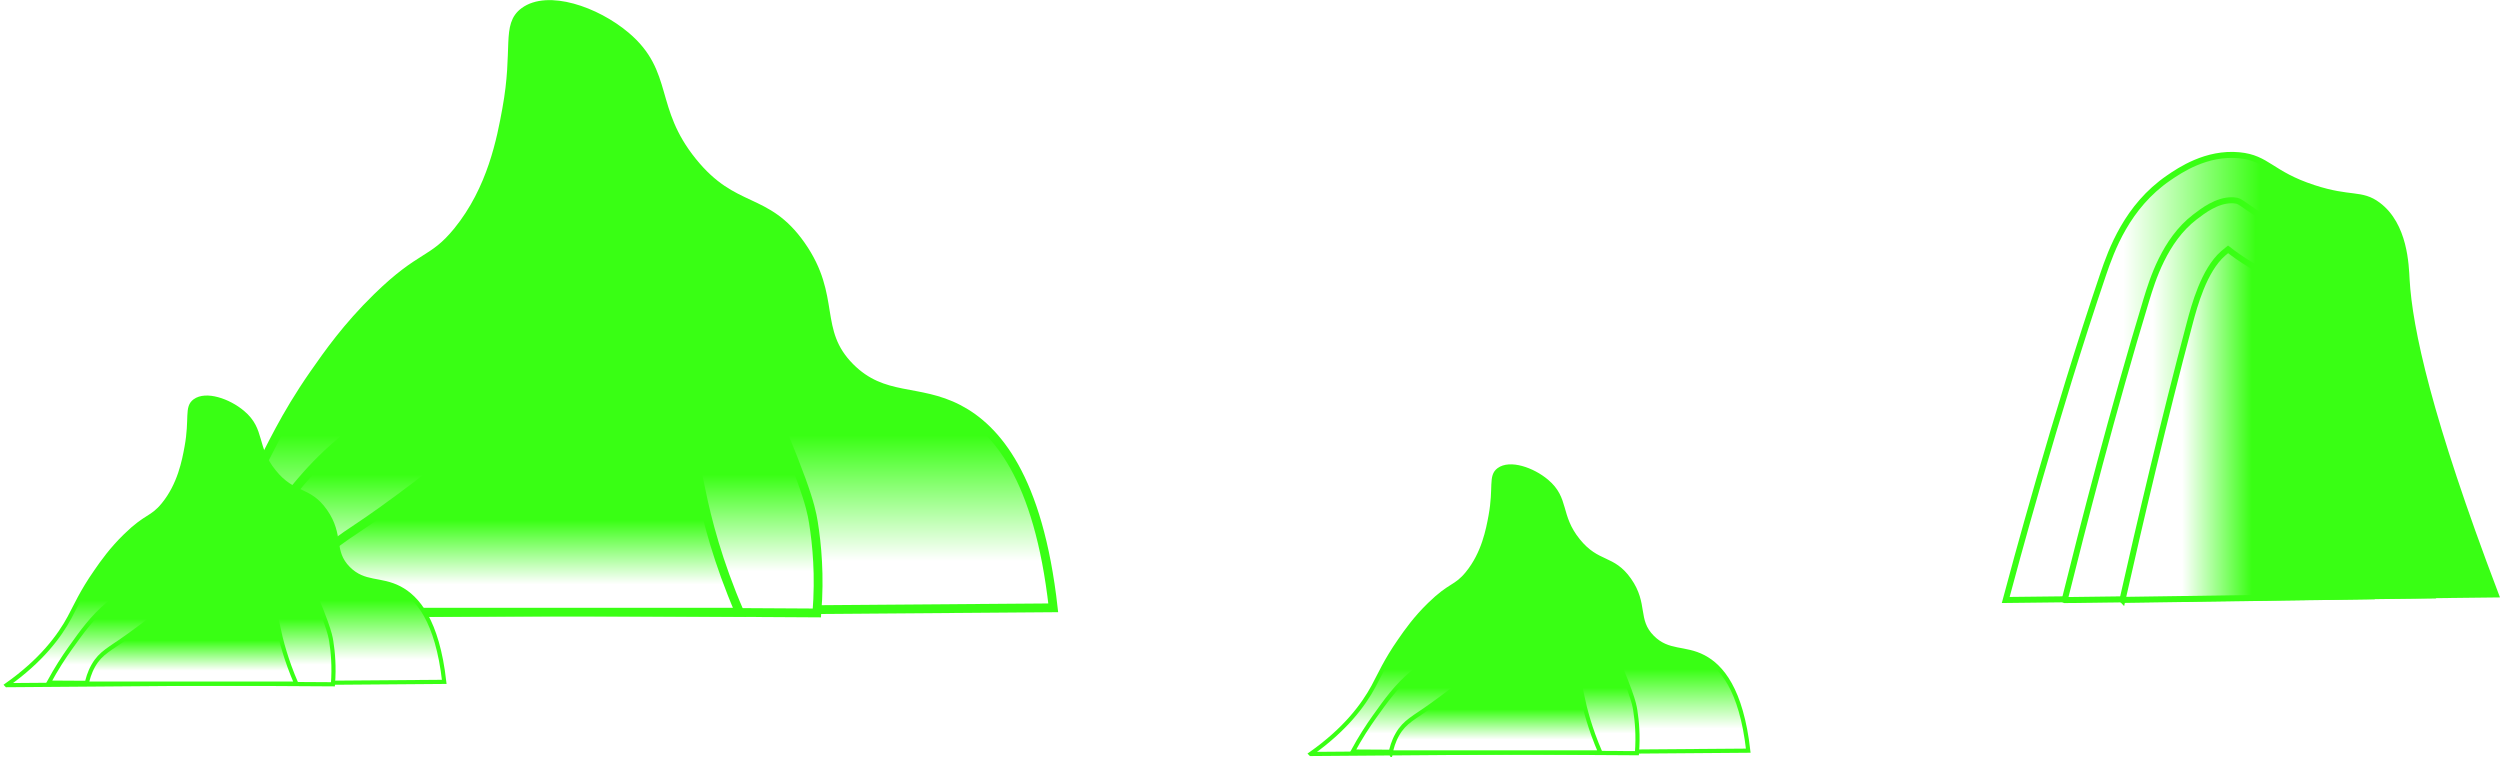
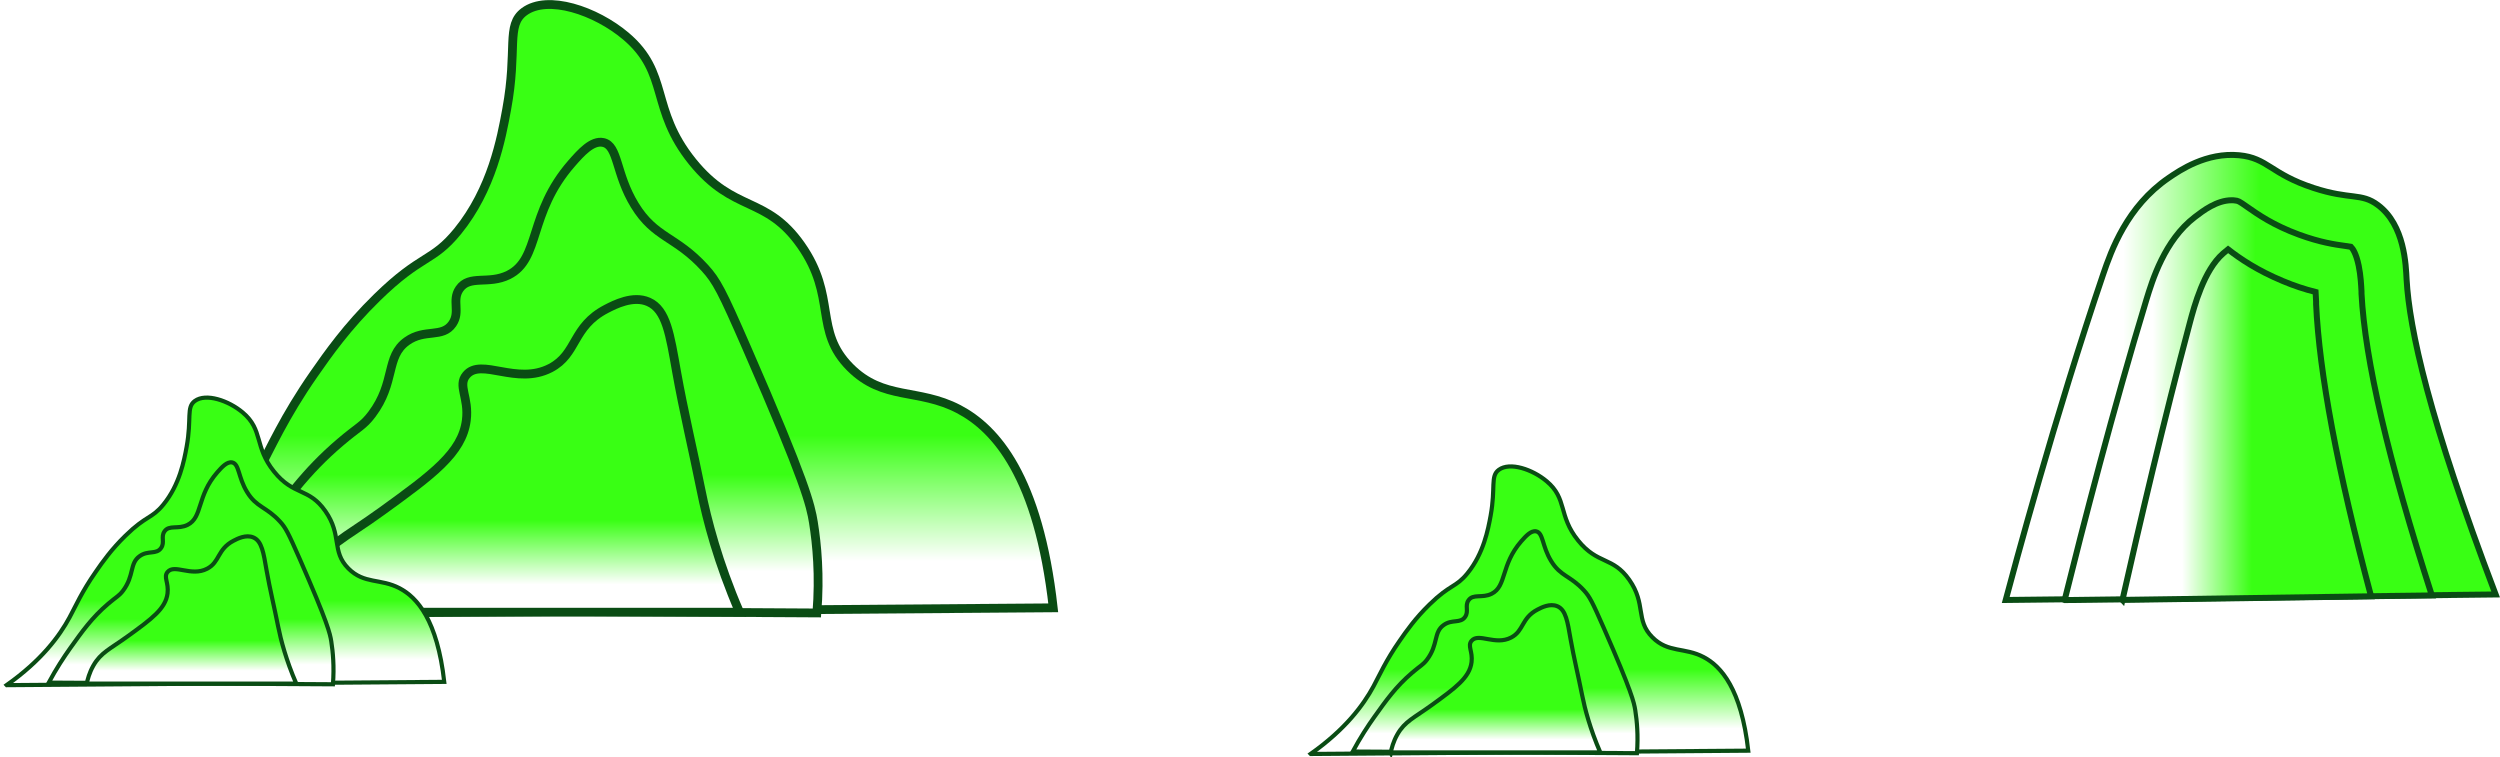
<svg xmlns="http://www.w3.org/2000/svg" xmlns:xlink="http://www.w3.org/1999/xlink" id="Layer_2" data-name="Layer 2" viewBox="0 0 258.3 78.11">
  <defs>
    <style>
      .cls-1 {
        fill: url(#linear-gradient-8);
      }

      .cls-1, .cls-2, .cls-3, .cls-4, .cls-5, .cls-6, .cls-7, .cls-8, .cls-9, .cls-10, .cls-11, .cls-12 {
-         stroke: #39ff14;
+         stroke: #0a4c14;
        stroke-miterlimit: 10;
      }

      .cls-1, .cls-3, .cls-4, .cls-9, .cls-10, .cls-11 {
        stroke-width: .43px;
      }

      .cls-2 {
        fill: url(#linear-gradient-3);
      }

      .cls-2, .cls-5, .cls-12 {
        stroke-width: .62px;
      }

      .cls-3 {
        fill: url(#linear-gradient-11);
      }

      .cls-4 {
        fill: url(#linear-gradient-9);
      }

      .cls-5 {
        fill: url(#linear-gradient);
      }

      .cls-6 {
        fill: url(#linear-gradient-5);
      }

      .cls-6, .cls-7, .cls-8 {
        stroke-width: .91px;
      }

      .cls-7 {
        fill: url(#linear-gradient-6);
      }

      .cls-8 {
        fill: url(#linear-gradient-4);
      }

      .cls-9 {
        fill: url(#linear-gradient-12);
      }

      .cls-10 {
        fill: url(#linear-gradient-7);
      }

      .cls-11 {
        fill: url(#linear-gradient-10);
      }

      .cls-12 {
        fill: url(#linear-gradient-2);
      }
    </style>
    <linearGradient id="linear-gradient" x1="207.23" y1="39" x2="257.86" y2="39" gradientUnits="userSpaceOnUse">
      <stop offset=".17" stop-color="#ffffff" />
      <stop offset=".24" stop-color="#ffffff" />
      <stop offset=".52" stop-color="#39ff14" />
      <stop offset=".74" stop-color="#39ff14" />
      <stop offset=".91" stop-color="#39ff14" />
      <stop offset="1" stop-color="#39ff14" />
    </linearGradient>
    <linearGradient id="linear-gradient-2" x1="213.32" y1="41.34" x2="251.25" y2="41.34" xlink:href="#linear-gradient" />
    <linearGradient id="linear-gradient-3" x1="219.29" y1="43.88" x2="244.99" y2="43.88" xlink:href="#linear-gradient" />
    <linearGradient id="linear-gradient-4" x1="60.85" y1="69.09" x2="60.85" y2="22.71" xlink:href="#linear-gradient" />
    <linearGradient id="linear-gradient-5" x1="53.31" y1="67.64" x2="53.31" y2="31.85" xlink:href="#linear-gradient" />
    <linearGradient id="linear-gradient-6" x1="53.43" y1="66.09" x2="53.43" y2="42.33" xlink:href="#linear-gradient" />
    <linearGradient id="linear-gradient-7" x1="23.29" y1="73.41" x2="23.29" y2="51.55" xlink:href="#linear-gradient" />
    <linearGradient id="linear-gradient-8" x1="19.74" y1="72.72" x2="19.74" y2="55.85" xlink:href="#linear-gradient" />
    <linearGradient id="linear-gradient-9" x1="19.79" y1="71.99" x2="19.79" y2="60.8" xlink:href="#linear-gradient" />
    <linearGradient id="linear-gradient-10" x1="158.02" y1="80.52" x2="158.02" y2="58.66" xlink:href="#linear-gradient" />
    <linearGradient id="linear-gradient-11" x1="154.47" y1="79.84" x2="154.47" y2="62.97" xlink:href="#linear-gradient" />
    <linearGradient id="linear-gradient-12" x1="154.52" y1="79.11" x2="154.52" y2="67.91" xlink:href="#linear-gradient" />
  </defs>
  <g id="Layer_1-2" data-name="Layer 1">
    <g>
      <g>
        <path class="cls-5" d="M207.23,61.99c.8-3.01,5.14-19.16,10.08-33.68.82-2.4,2.44-6.98,6.76-9.93,1.14-.78,3.89-2.66,7.28-2.34,2.95.28,3.25,1.93,7.69,3.38,3.81,1.25,4.92.47,6.65,1.77,2.77,2.07,2.88,6.22,2.96,7.69.29,5.1,2.28,14.33,9.2,32.54-16.87.19-33.75.38-50.62.57Z" />
        <path class="cls-12" d="M213.32,61.99c1.85-7.46,5.04-19.82,8.44-31,.61-2,1.87-6.16,5.02-8.57.85-.65,2.26-1.73,3.8-1.73.11,0,.21,0,.32.02.36.04.39.04,1.3.68,1.06.74,2.65,1.87,5.35,2.86,2.19.8,3.73,1.02,4.76,1.16.15.02.42.06.59.09.19.19.54.7.8,1.95.21,1.02.26,2.09.29,2.66v.22c.36,6.86,2.73,17.07,7.27,31.19l-37.92.48Z" />
        <path class="cls-2" d="M219.29,61.99c1.78-7.89,4.3-18.66,6.96-28.62.47-1.77,1.46-5.45,3.44-7.18.15-.13.33-.29.51-.43,1.24.96,3,2.17,5.67,3.28,1.14.48,2.26.85,3.38,1.13.03.39.04.74.05.99v.26c.33,7.13,2.18,17.02,5.68,30.19l-25.7.37Z" />
      </g>
      <g>
        <path class="cls-8" d="M12.89,63.51c7.62-5.37,11.56-10.74,13.75-14.77,1.34-2.46,2.7-5.64,5.79-10.08,1.47-2.11,3.42-4.89,6.52-7.92,4.63-4.53,5.7-3.62,8.33-6.84,3.55-4.36,4.52-9.6,5.07-12.61,1.15-6.25-.1-8.67,1.81-10.08,2.42-1.79,7.39-.11,10.5,2.52,4.55,3.85,2.46,7.49,6.88,12.97,4.31,5.34,7.59,3.47,11.22,8.64,3.75,5.35,1.28,8.8,5.07,12.61,3.45,3.46,7.02,2.13,11.22,4.32,3.84,2.01,8.25,6.98,9.77,20.53-31.97.24-63.95.48-95.92.72Z" />
        <path class="cls-6" d="M22.12,62.97c1.68-3.1,3.33-5.63,4.71-7.56,2.6-3.66,4.74-6.67,8.33-9.72,1.89-1.61,2.35-1.67,3.26-2.88,2.49-3.31,1.38-5.96,3.62-7.56,1.86-1.33,3.67-.28,4.71-1.8.85-1.26-.1-2.4.72-3.6,1.03-1.5,2.99-.41,5.07-1.44,3.34-1.66,1.99-6.35,6.52-11.53.97-1.11,2.12-2.4,3.26-2.16,1.58.33,1.27,3.23,3.26,6.48,2.09,3.42,4.23,3.18,7.24,6.48,1.22,1.34,1.75,2.34,4.34,8.28,6.1,13.97,6.59,16.24,6.88,18.01.37,2.3.67,5.48.36,9.36-20.75-.12-41.51-.24-62.26-.36Z" />
        <path class="cls-7" d="M30.44,63.23c.18-.96.56-2.42,1.45-3.96,1.66-2.9,3.65-3.62,7.6-6.48,5.16-3.74,8.26-5.98,8.69-9.36.3-2.37-.93-3.57,0-4.68,1.53-1.84,5.18,1.1,8.69-.72,2.82-1.47,2.21-4.27,5.79-6.12.85-.44,2.75-1.42,4.34-.72,1.86.81,2.22,3.4,2.9,7.2.73,4.1,1.71,8.16,2.53,12.25.62,3.08,1.75,7.44,3.98,12.61H30.44Z" />
      </g>
      <g>
        <path class="cls-10" d="M.69,70.78c3.59-2.53,5.45-5.06,6.48-6.96.63-1.16,1.27-2.66,2.73-4.75.69-1,1.61-2.31,3.07-3.73,2.18-2.13,2.69-1.71,3.92-3.22,1.67-2.05,2.13-4.53,2.39-5.94.54-2.95-.05-4.09.85-4.75,1.14-.84,3.48-.05,4.95,1.19,2.15,1.81,1.16,3.53,3.24,6.11,2.03,2.52,3.58,1.63,5.29,4.07,1.77,2.52.6,4.15,2.39,5.94,1.63,1.63,3.31,1,5.29,2.04,1.81.95,3.89,3.29,4.61,9.67-15.07.11-30.14.23-45.2.34Z" />
        <path class="cls-1" d="M5.04,70.52c.79-1.46,1.57-2.65,2.22-3.56,1.23-1.72,2.23-3.14,3.92-4.58.89-.76,1.11-.79,1.54-1.36,1.17-1.56.65-2.81,1.71-3.56.87-.63,1.73-.13,2.22-.85.4-.59-.05-1.13.34-1.7.48-.71,1.41-.19,2.39-.68,1.57-.78.94-2.99,3.07-5.43.46-.52,1-1.13,1.54-1.02.74.16.6,1.52,1.54,3.06.98,1.61,1.99,1.5,3.41,3.06.57.63.82,1.1,2.05,3.9,2.88,6.58,3.11,7.65,3.24,8.49.17,1.08.31,2.58.17,4.41-9.78-.06-19.56-.11-29.34-.17Z" />
        <path class="cls-4" d="M8.96,70.65c.09-.45.27-1.14.68-1.87.78-1.37,1.72-1.71,3.58-3.06,2.43-1.76,3.89-2.82,4.09-4.41.14-1.12-.44-1.68,0-2.21.72-.87,2.44.52,4.09-.34,1.33-.69,1.04-2.01,2.73-2.89.4-.21,1.29-.67,2.05-.34.88.38,1.05,1.6,1.36,3.39.34,1.93.81,3.85,1.19,5.77.29,1.45.83,3.51,1.88,5.94H8.96Z" />
      </g>
      <g>
        <path class="cls-11" d="M135.42,77.89c3.59-2.53,5.45-5.06,6.48-6.96.63-1.16,1.27-2.66,2.73-4.75.69-1,1.61-2.31,3.07-3.73,2.18-2.13,2.69-1.71,3.92-3.22,1.67-2.05,2.13-4.53,2.39-5.94.54-2.95-.05-4.09.85-4.75,1.14-.84,3.48-.05,4.95,1.19,2.15,1.81,1.16,3.53,3.24,6.11,2.03,2.52,3.58,1.63,5.29,4.07,1.77,2.52.6,4.15,2.39,5.94,1.63,1.63,3.31,1,5.29,2.04,1.81.95,3.89,3.29,4.61,9.67-15.07.11-30.14.23-45.2.34Z" />
        <path class="cls-3" d="M139.77,77.64c.79-1.46,1.57-2.65,2.22-3.56,1.23-1.72,2.23-3.14,3.92-4.58.89-.76,1.11-.79,1.54-1.36,1.17-1.56.65-2.81,1.71-3.56.87-.63,1.73-.13,2.22-.85.4-.59-.05-1.13.34-1.7.48-.71,1.41-.19,2.39-.68,1.57-.78.94-2.99,3.07-5.43.46-.52,1-1.13,1.54-1.02.74.16.6,1.52,1.54,3.06.98,1.61,1.99,1.5,3.41,3.06.57.63.82,1.1,2.05,3.9,2.88,6.58,3.11,7.65,3.24,8.49.17,1.08.31,2.58.17,4.41-9.78-.06-19.56-.11-29.34-.17Z" />
        <path class="cls-9" d="M143.69,77.76c.09-.45.27-1.14.68-1.87.78-1.37,1.72-1.71,3.58-3.06,2.43-1.76,3.89-2.82,4.09-4.41.14-1.12-.44-1.68,0-2.21.72-.87,2.44.52,4.09-.34,1.33-.69,1.04-2.01,2.73-2.89.4-.21,1.29-.67,2.05-.34.88.38,1.05,1.6,1.36,3.39.34,1.93.81,3.85,1.19,5.77.29,1.45.83,3.51,1.88,5.94h-21.66Z" />
      </g>
    </g>
  </g>
</svg>
